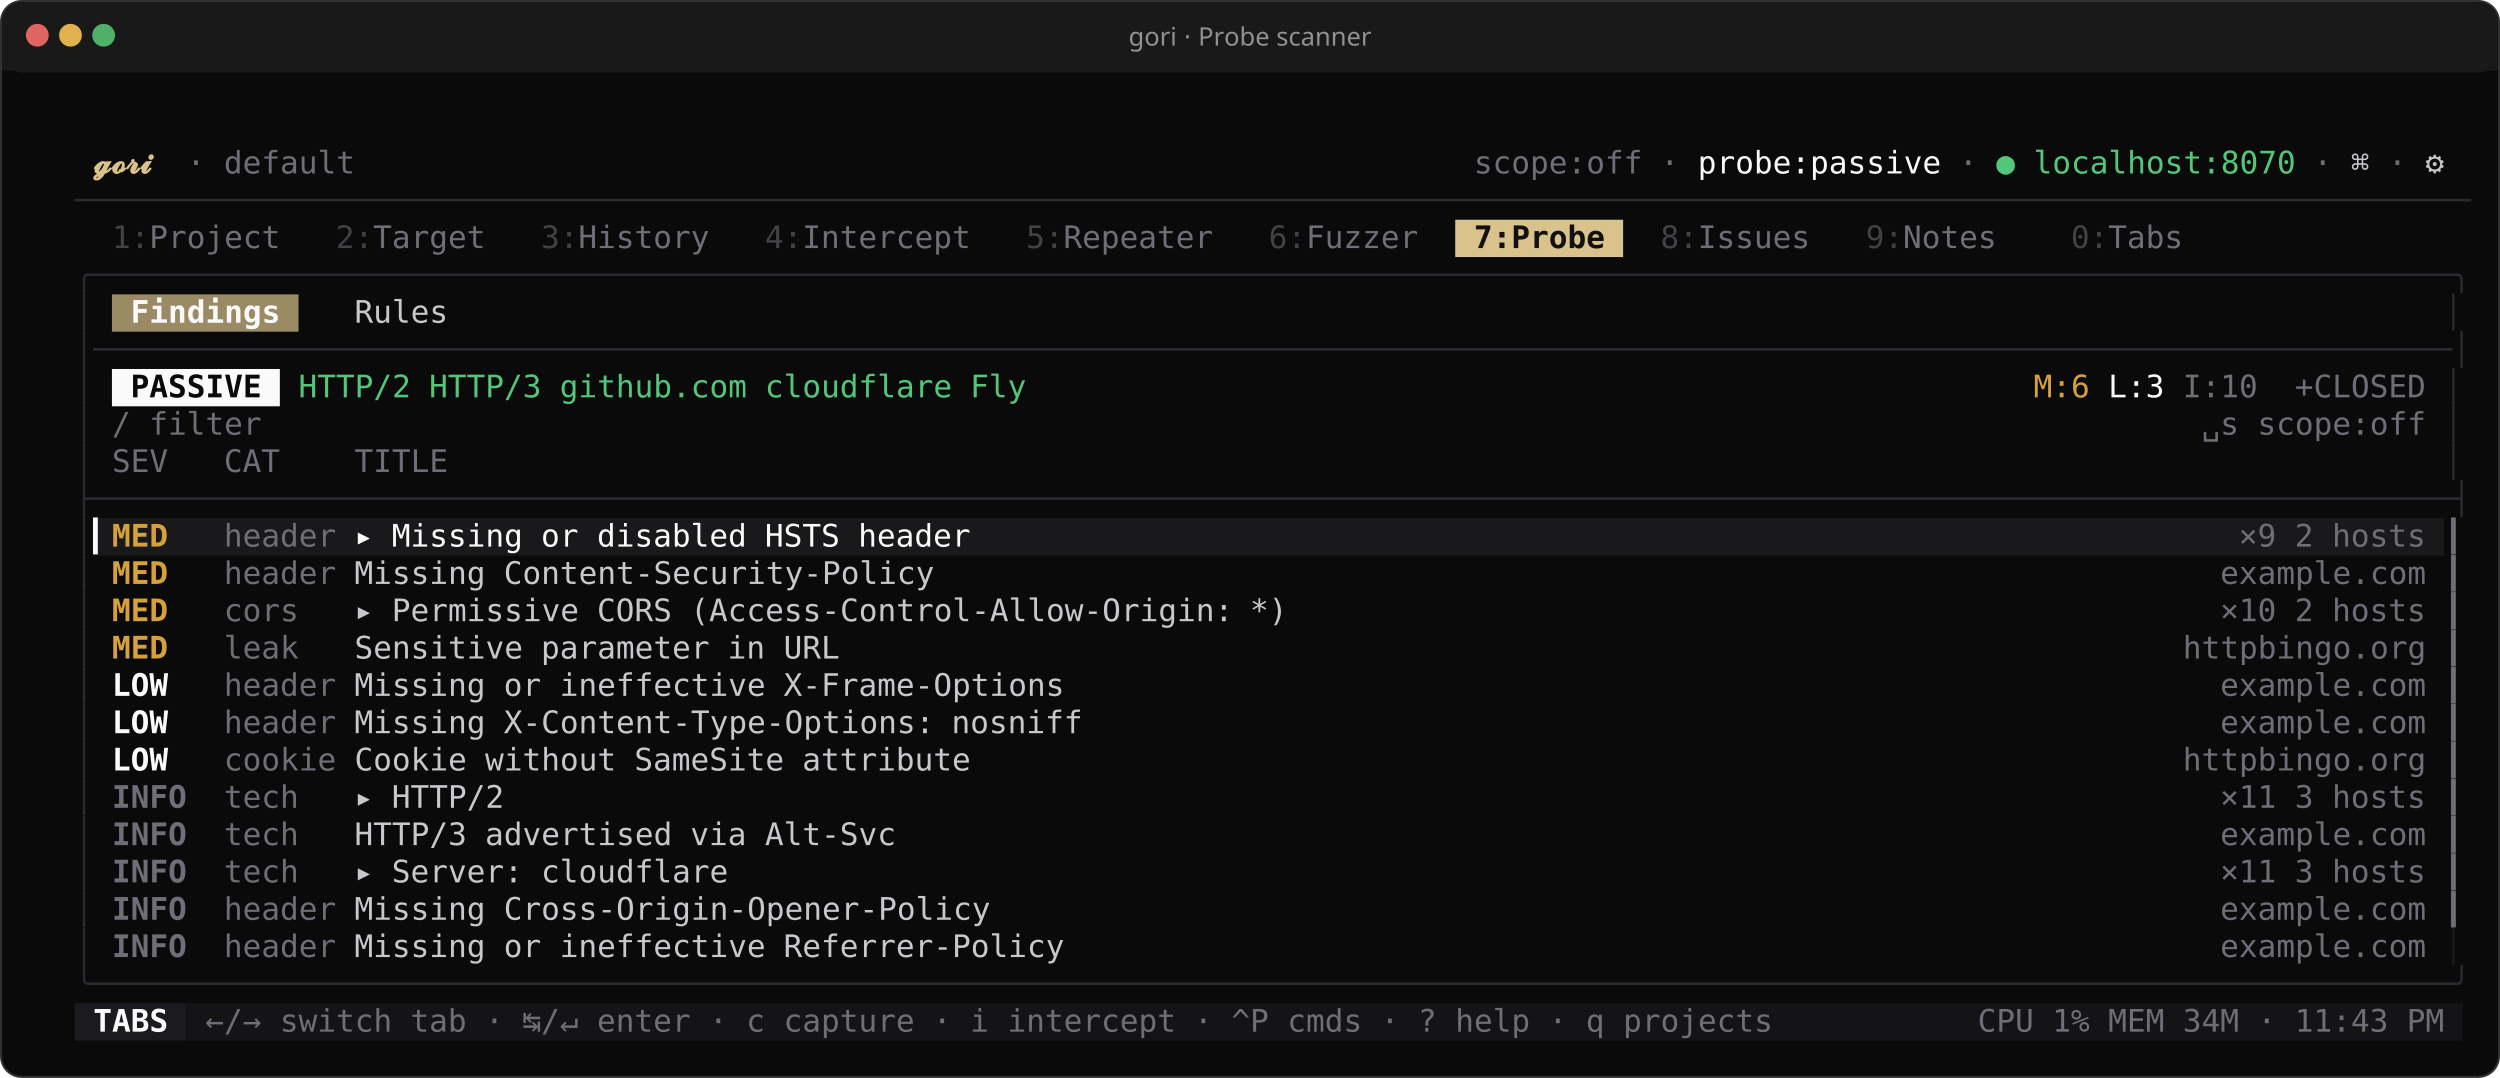
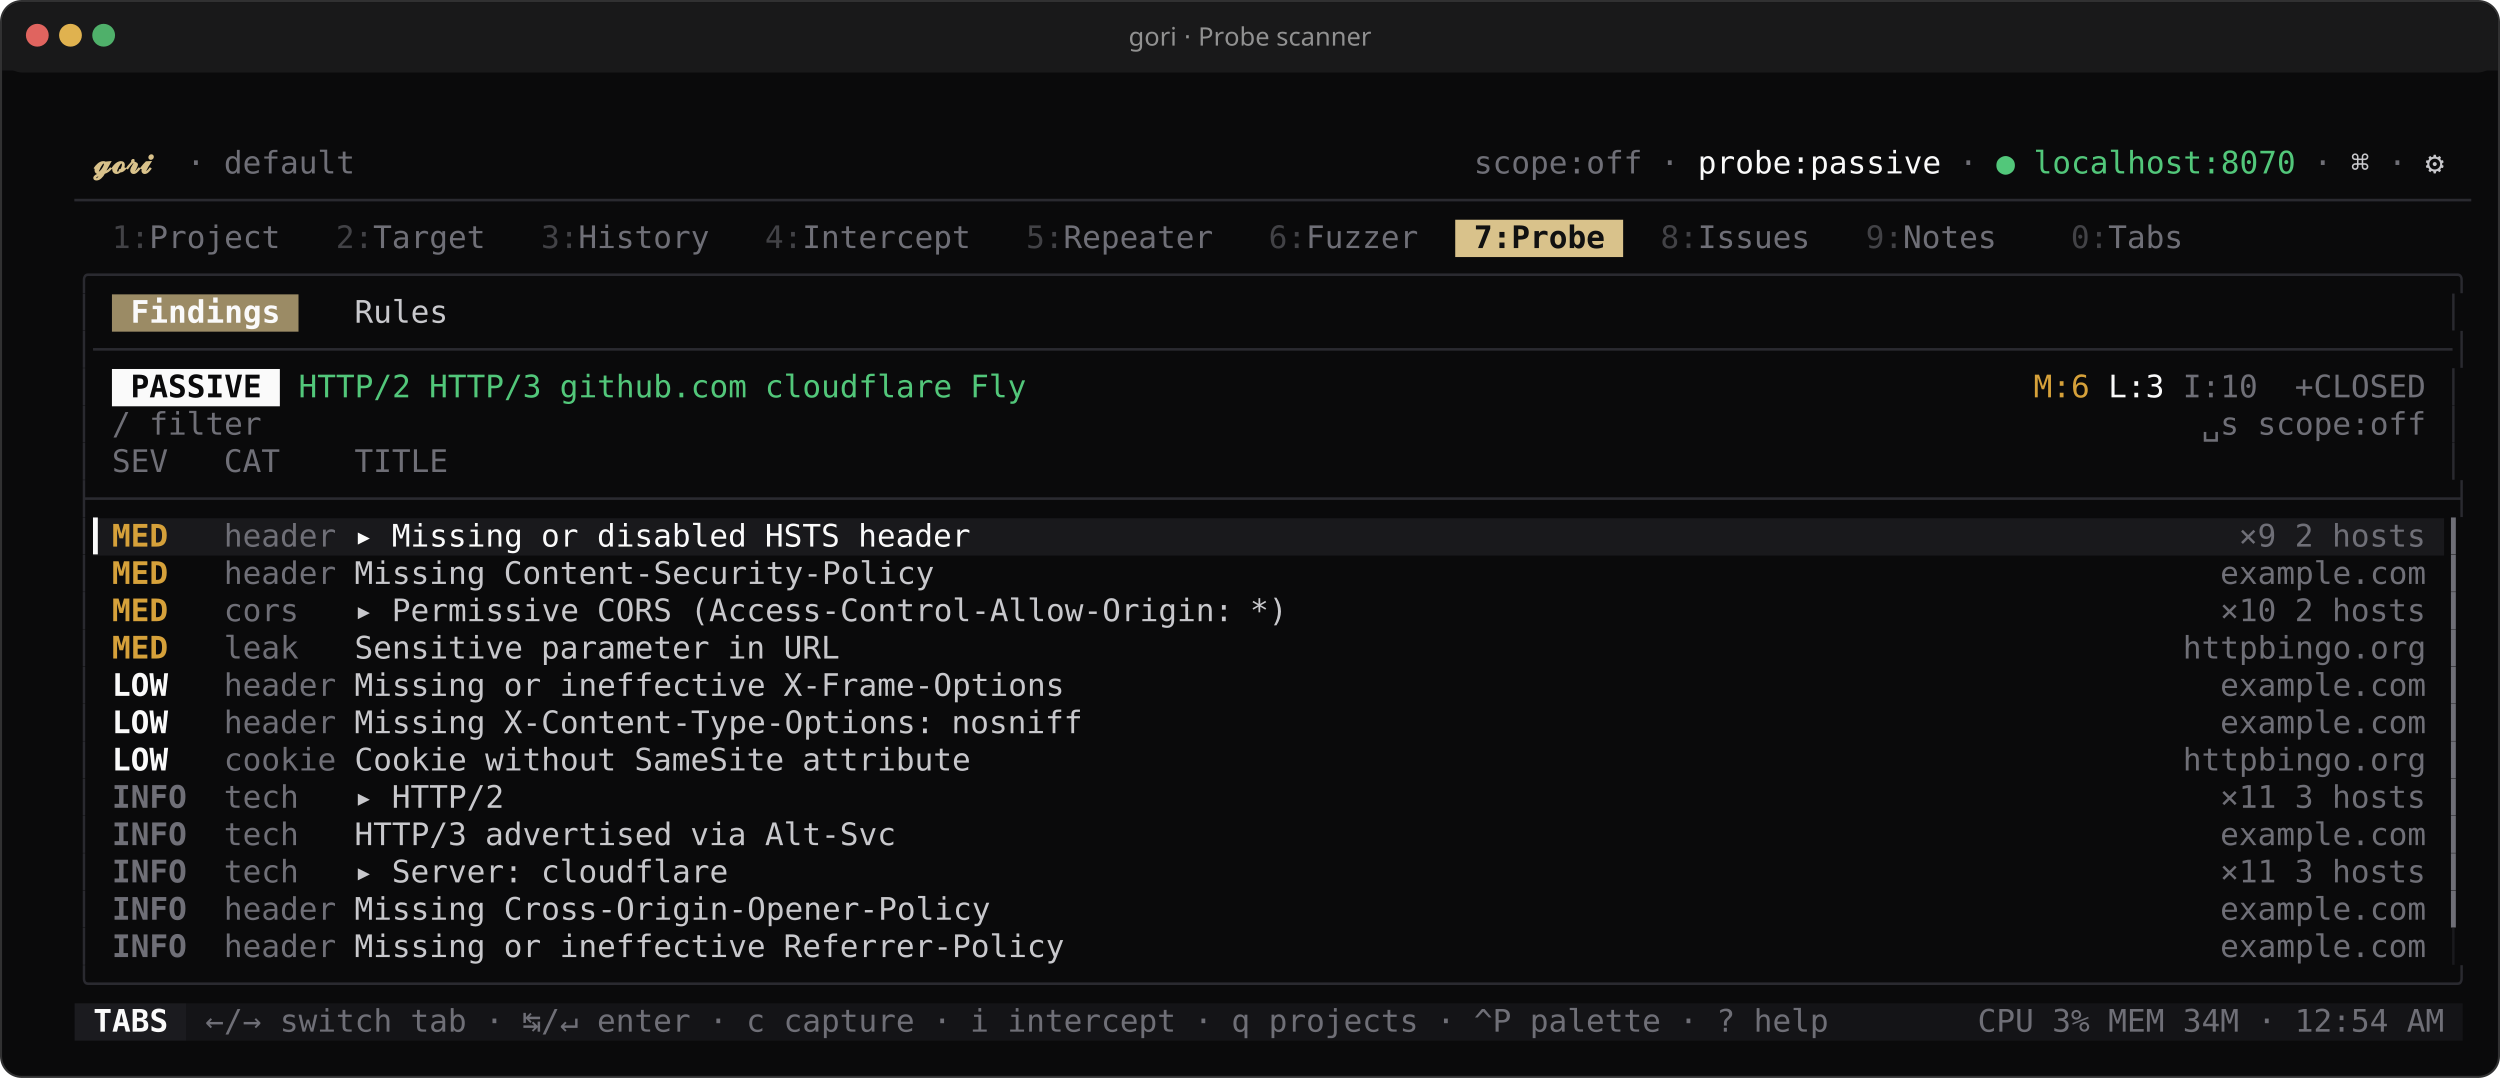
<svg xmlns="http://www.w3.org/2000/svg" width="1206" height="520" viewBox="0 0 1206.0 520.0" font-family="ui-monospace,'SF Mono','JetBrains Mono',Menlo,Consolas,monospace" font-size="15.0px" role="img" aria-label="gori · Probe scanner">
  <rect x="0.5" y="0.5" width="1205.0" height="519.0" rx="10" ry="10" fill="#0a0a0b" stroke="#313132" stroke-width="1" />
  <rect x="1" y="1" width="1204.0" height="34.0" rx="10" ry="10" fill="#19191a" />
  <rect x="1" y="24.0" width="1204.0" height="10" fill="#19191a" />
  <circle cx="18.0" cy="17.0" r="5.5" fill="#e0645f" />
  <circle cx="34.0" cy="17.0" r="5.5" fill="#e0b24f" />
  <circle cx="50.0" cy="17.0" r="5.5" fill="#4fb06a" />
  <text x="603.0" y="22.0" text-anchor="middle" fill="#919191" font-family="'Apple Symbols','Segoe UI Symbol','Cambria Math','STIX Two Math','Noto Sans Math','DejaVu Sans',ui-monospace,'SF Mono','JetBrains Mono',Menlo,Consolas,monospace" font-size="12.3px">gori · Probe scanner</text>
  <rect x="702.00" y="106.00" width="81.00" height="18.00" fill="#d9c28b" />
  <rect x="54.00" y="142.00" width="90.00" height="18.00" fill="#9b8b65" />
  <rect x="54.00" y="178.00" width="81.00" height="18.00" fill="#fafafa" />
  <rect x="45.00" y="250.00" width="1134.00" height="18.00" fill="#19191c" />
  <rect x="36.00" y="484.00" width="54.00" height="18.00" fill="#1b1b1f" />
  <rect x="90.00" y="484.00" width="1098.00" height="18.00" fill="#141417" />
  <text x="45.00" y="83.68" textLength="36.00" lengthAdjust="spacingAndGlyphs" fill="#d9c28b" font-weight="700" xml:space="preserve">𝓰𝓸𝓻𝓲</text>
-   <text x="90.00" y="83.68" textLength="9.00" lengthAdjust="spacingAndGlyphs" fill="#6e6e76" xml:space="preserve">·</text>
-   <text x="108.00" y="83.68" textLength="63.00" lengthAdjust="spacingAndGlyphs" fill="#6e6e76" xml:space="preserve">default</text>
-   <text x="711.00" y="83.68" textLength="81.00" lengthAdjust="spacingAndGlyphs" fill="#6e6e76" xml:space="preserve">scope:off</text>
-   <text x="801.00" y="83.68" textLength="9.00" lengthAdjust="spacingAndGlyphs" fill="#6e6e76" xml:space="preserve">·</text>
+   <text x="90.00" y="83.68" textLength="9.00" lengthAdjust="spacingAndGlyphs" fill="#6f6f77" xml:space="preserve">·</text>
+   <text x="108.00" y="83.68" textLength="63.00" lengthAdjust="spacingAndGlyphs" fill="#6f6f77" xml:space="preserve">default</text>
+   <text x="711.00" y="83.68" textLength="81.00" lengthAdjust="spacingAndGlyphs" fill="#6f6f77" xml:space="preserve">scope:off</text>
+   <text x="801.00" y="83.68" textLength="9.00" lengthAdjust="spacingAndGlyphs" fill="#6f6f77" xml:space="preserve">·</text>
  <text x="819.00" y="83.68" textLength="117.00" lengthAdjust="spacingAndGlyphs" fill="#fafafa" xml:space="preserve">probe:passive</text>
-   <text x="945.00" y="83.68" textLength="9.00" lengthAdjust="spacingAndGlyphs" fill="#6e6e76" xml:space="preserve">·</text>
+   <text x="945.00" y="83.68" textLength="9.00" lengthAdjust="spacingAndGlyphs" fill="#6f6f77" xml:space="preserve">·</text>
  <text x="963.00" y="83.68" textLength="9.00" lengthAdjust="spacingAndGlyphs" fill="#52c77a" xml:space="preserve">●</text>
  <text x="981.00" y="83.68" textLength="126.00" lengthAdjust="spacingAndGlyphs" fill="#52c77a" xml:space="preserve">localhost:8070</text>
-   <text x="1116.00" y="83.68" textLength="9.00" lengthAdjust="spacingAndGlyphs" fill="#6e6e76" xml:space="preserve">·</text>
+   <text x="1116.00" y="83.68" textLength="9.00" lengthAdjust="spacingAndGlyphs" fill="#6f6f77" xml:space="preserve">·</text>
  <text x="1134.00" y="83.68" textLength="9.00" lengthAdjust="spacingAndGlyphs" fill="#c8c8cc" xml:space="preserve">⌘</text>
-   <text x="1152.00" y="83.68" textLength="9.00" lengthAdjust="spacingAndGlyphs" fill="#6e6e76" xml:space="preserve">·</text>
+   <text x="1152.00" y="83.68" textLength="9.00" lengthAdjust="spacingAndGlyphs" fill="#6f6f77" xml:space="preserve">·</text>
  <text x="1170.00" y="83.68" textLength="9.00" lengthAdjust="spacingAndGlyphs" fill="#c8c8cc" xml:space="preserve">⚙</text>
  <text x="36.00" y="101.68" textLength="1152.00" lengthAdjust="spacingAndGlyphs" fill="#2a2a30" xml:space="preserve">────────────────────────────────────────────────────────────────────────────────────────────────────────────────────────────────</text>
-   <text x="54.00" y="119.68" textLength="18.00" lengthAdjust="spacingAndGlyphs" fill="#414146" xml:space="preserve">1:</text>
-   <text x="72.00" y="119.68" textLength="63.00" lengthAdjust="spacingAndGlyphs" fill="#6e6e76" xml:space="preserve">Project</text>
-   <text x="162.00" y="119.68" textLength="18.00" lengthAdjust="spacingAndGlyphs" fill="#414146" xml:space="preserve">2:</text>
-   <text x="180.00" y="119.68" textLength="54.00" lengthAdjust="spacingAndGlyphs" fill="#6e6e76" xml:space="preserve">Target</text>
-   <text x="261.00" y="119.68" textLength="18.00" lengthAdjust="spacingAndGlyphs" fill="#414146" xml:space="preserve">3:</text>
-   <text x="279.00" y="119.68" textLength="63.00" lengthAdjust="spacingAndGlyphs" fill="#6e6e76" xml:space="preserve">History</text>
-   <text x="369.00" y="119.68" textLength="18.00" lengthAdjust="spacingAndGlyphs" fill="#414146" xml:space="preserve">4:</text>
-   <text x="387.00" y="119.68" textLength="81.00" lengthAdjust="spacingAndGlyphs" fill="#6e6e76" xml:space="preserve">Intercept</text>
-   <text x="495.00" y="119.68" textLength="18.00" lengthAdjust="spacingAndGlyphs" fill="#414146" xml:space="preserve">5:</text>
-   <text x="513.00" y="119.68" textLength="72.00" lengthAdjust="spacingAndGlyphs" fill="#6e6e76" xml:space="preserve">Repeater</text>
-   <text x="612.00" y="119.68" textLength="18.00" lengthAdjust="spacingAndGlyphs" fill="#414146" xml:space="preserve">6:</text>
-   <text x="630.00" y="119.68" textLength="54.00" lengthAdjust="spacingAndGlyphs" fill="#6e6e76" xml:space="preserve">Fuzzer</text>
+   <text x="54.00" y="119.68" textLength="18.00" lengthAdjust="spacingAndGlyphs" fill="#424246" xml:space="preserve">1:</text>
+   <text x="72.00" y="119.68" textLength="63.00" lengthAdjust="spacingAndGlyphs" fill="#6f6f77" xml:space="preserve">Project</text>
+   <text x="162.00" y="119.68" textLength="18.00" lengthAdjust="spacingAndGlyphs" fill="#424246" xml:space="preserve">2:</text>
+   <text x="180.00" y="119.68" textLength="54.00" lengthAdjust="spacingAndGlyphs" fill="#6f6f77" xml:space="preserve">Target</text>
+   <text x="261.00" y="119.68" textLength="18.00" lengthAdjust="spacingAndGlyphs" fill="#424246" xml:space="preserve">3:</text>
+   <text x="279.00" y="119.68" textLength="63.00" lengthAdjust="spacingAndGlyphs" fill="#6f6f77" xml:space="preserve">History</text>
+   <text x="369.00" y="119.68" textLength="18.00" lengthAdjust="spacingAndGlyphs" fill="#424246" xml:space="preserve">4:</text>
+   <text x="387.00" y="119.68" textLength="81.00" lengthAdjust="spacingAndGlyphs" fill="#6f6f77" xml:space="preserve">Intercept</text>
+   <text x="495.00" y="119.68" textLength="18.00" lengthAdjust="spacingAndGlyphs" fill="#424246" xml:space="preserve">5:</text>
+   <text x="513.00" y="119.68" textLength="72.00" lengthAdjust="spacingAndGlyphs" fill="#6f6f77" xml:space="preserve">Repeater</text>
+   <text x="612.00" y="119.68" textLength="18.00" lengthAdjust="spacingAndGlyphs" fill="#424246" xml:space="preserve">6:</text>
+   <text x="630.00" y="119.68" textLength="54.00" lengthAdjust="spacingAndGlyphs" fill="#6f6f77" xml:space="preserve">Fuzzer</text>
  <text x="711.00" y="119.68" textLength="63.00" lengthAdjust="spacingAndGlyphs" fill="#111111" font-weight="700" xml:space="preserve">7:Probe</text>
-   <text x="801.00" y="119.68" textLength="18.00" lengthAdjust="spacingAndGlyphs" fill="#414146" xml:space="preserve">8:</text>
-   <text x="819.00" y="119.68" textLength="54.00" lengthAdjust="spacingAndGlyphs" fill="#6e6e76" xml:space="preserve">Issues</text>
-   <text x="900.00" y="119.68" textLength="18.00" lengthAdjust="spacingAndGlyphs" fill="#414146" xml:space="preserve">9:</text>
-   <text x="918.00" y="119.68" textLength="45.00" lengthAdjust="spacingAndGlyphs" fill="#6e6e76" xml:space="preserve">Notes</text>
-   <text x="999.00" y="119.68" textLength="18.00" lengthAdjust="spacingAndGlyphs" fill="#414146" xml:space="preserve">0:</text>
-   <text x="1017.00" y="119.68" textLength="36.00" lengthAdjust="spacingAndGlyphs" fill="#6e6e76" xml:space="preserve">Tabs</text>
+   <text x="801.00" y="119.68" textLength="18.00" lengthAdjust="spacingAndGlyphs" fill="#424246" xml:space="preserve">8:</text>
+   <text x="819.00" y="119.68" textLength="54.00" lengthAdjust="spacingAndGlyphs" fill="#6f6f77" xml:space="preserve">Issues</text>
+   <text x="900.00" y="119.68" textLength="18.00" lengthAdjust="spacingAndGlyphs" fill="#424246" xml:space="preserve">9:</text>
+   <text x="918.00" y="119.68" textLength="45.00" lengthAdjust="spacingAndGlyphs" fill="#6f6f77" xml:space="preserve">Notes</text>
+   <text x="999.00" y="119.68" textLength="18.00" lengthAdjust="spacingAndGlyphs" fill="#424246" xml:space="preserve">0:</text>
+   <text x="1017.00" y="119.68" textLength="36.00" lengthAdjust="spacingAndGlyphs" fill="#6f6f77" xml:space="preserve">Tabs</text>
  <text x="36.00" y="137.68" textLength="1152.00" lengthAdjust="spacingAndGlyphs" fill="#2a2a30" xml:space="preserve">╭──────────────────────────────────────────────────────────────────────────────────────────────────────────────────────────────╮</text>
  <text x="36.00" y="155.68" textLength="9.00" lengthAdjust="spacingAndGlyphs" fill="#2a2a30" xml:space="preserve">│</text>
  <text x="63.00" y="155.68" textLength="72.00" lengthAdjust="spacingAndGlyphs" fill="#fafafa" font-weight="700" xml:space="preserve">Findings</text>
  <text x="171.00" y="155.68" textLength="45.00" lengthAdjust="spacingAndGlyphs" fill="#c8c8cc" xml:space="preserve">Rules</text>
  <text x="1179.00" y="155.68" textLength="9.00" lengthAdjust="spacingAndGlyphs" fill="#2a2a30" xml:space="preserve">│</text>
  <text x="36.00" y="173.68" textLength="1152.00" lengthAdjust="spacingAndGlyphs" fill="#2a2a30" xml:space="preserve">│──────────────────────────────────────────────────────────────────────────────────────────────────────────────────────────────│</text>
  <text x="36.00" y="191.68" textLength="9.00" lengthAdjust="spacingAndGlyphs" fill="#2a2a30" xml:space="preserve">│</text>
  <text x="63.00" y="191.68" textLength="63.00" lengthAdjust="spacingAndGlyphs" fill="#0a0a0b" font-weight="700" xml:space="preserve">PASSIVE</text>
  <text x="144.00" y="191.68" textLength="54.00" lengthAdjust="spacingAndGlyphs" fill="#52c77a" xml:space="preserve">HTTP/2</text>
  <text x="207.00" y="191.68" textLength="54.00" lengthAdjust="spacingAndGlyphs" fill="#52c77a" xml:space="preserve">HTTP/3</text>
  <text x="270.00" y="191.68" textLength="90.00" lengthAdjust="spacingAndGlyphs" fill="#52c77a" xml:space="preserve">github.com</text>
  <text x="369.00" y="191.68" textLength="90.00" lengthAdjust="spacingAndGlyphs" fill="#52c77a" xml:space="preserve">cloudflare</text>
  <text x="468.00" y="191.68" textLength="27.00" lengthAdjust="spacingAndGlyphs" fill="#52c77a" xml:space="preserve">Fly</text>
  <text x="981.00" y="191.68" textLength="27.00" lengthAdjust="spacingAndGlyphs" fill="#d6a13a" xml:space="preserve">M:6</text>
  <text x="1017.00" y="191.68" textLength="27.00" lengthAdjust="spacingAndGlyphs" fill="#fafafa" xml:space="preserve">L:3</text>
-   <text x="1053.00" y="191.68" textLength="36.00" lengthAdjust="spacingAndGlyphs" fill="#6e6e76" xml:space="preserve">I:10</text>
-   <text x="1107.00" y="191.68" textLength="63.00" lengthAdjust="spacingAndGlyphs" fill="#6e6e76" xml:space="preserve">+CLOSED</text>
+   <text x="1053.00" y="191.68" textLength="36.00" lengthAdjust="spacingAndGlyphs" fill="#6f6f77" xml:space="preserve">I:10</text>
+   <text x="1107.00" y="191.68" textLength="63.00" lengthAdjust="spacingAndGlyphs" fill="#6f6f77" xml:space="preserve">+CLOSED</text>
  <text x="1179.00" y="191.68" textLength="9.00" lengthAdjust="spacingAndGlyphs" fill="#2a2a30" xml:space="preserve">│</text>
  <text x="36.00" y="209.68" textLength="9.00" lengthAdjust="spacingAndGlyphs" fill="#2a2a30" xml:space="preserve">│</text>
-   <text x="54.00" y="209.68" textLength="9.00" lengthAdjust="spacingAndGlyphs" fill="#6e6e76" xml:space="preserve">/</text>
-   <text x="72.00" y="209.68" textLength="54.00" lengthAdjust="spacingAndGlyphs" fill="#6e6e76" xml:space="preserve">filter</text>
-   <text x="1062.00" y="209.68" textLength="18.00" lengthAdjust="spacingAndGlyphs" fill="#6e6e76" xml:space="preserve">␣s</text>
-   <text x="1089.00" y="209.68" textLength="81.00" lengthAdjust="spacingAndGlyphs" fill="#6e6e76" xml:space="preserve">scope:off</text>
+   <text x="54.00" y="209.68" textLength="9.00" lengthAdjust="spacingAndGlyphs" fill="#6f6f77" xml:space="preserve">/</text>
+   <text x="72.00" y="209.68" textLength="54.00" lengthAdjust="spacingAndGlyphs" fill="#6f6f77" xml:space="preserve">filter</text>
+   <text x="1062.00" y="209.68" textLength="18.00" lengthAdjust="spacingAndGlyphs" fill="#6f6f77" xml:space="preserve">␣s</text>
+   <text x="1089.00" y="209.68" textLength="81.00" lengthAdjust="spacingAndGlyphs" fill="#6f6f77" xml:space="preserve">scope:off</text>
  <text x="1179.00" y="209.68" textLength="9.00" lengthAdjust="spacingAndGlyphs" fill="#2a2a30" xml:space="preserve">│</text>
  <text x="36.00" y="227.68" textLength="9.00" lengthAdjust="spacingAndGlyphs" fill="#2a2a30" xml:space="preserve">│</text>
-   <text x="54.00" y="227.68" textLength="27.00" lengthAdjust="spacingAndGlyphs" fill="#6e6e76" xml:space="preserve">SEV</text>
-   <text x="108.00" y="227.68" textLength="27.00" lengthAdjust="spacingAndGlyphs" fill="#6e6e76" xml:space="preserve">CAT</text>
-   <text x="171.00" y="227.68" textLength="45.00" lengthAdjust="spacingAndGlyphs" fill="#6e6e76" xml:space="preserve">TITLE</text>
+   <text x="54.00" y="227.68" textLength="27.00" lengthAdjust="spacingAndGlyphs" fill="#6f6f77" xml:space="preserve">SEV</text>
+   <text x="108.00" y="227.68" textLength="27.00" lengthAdjust="spacingAndGlyphs" fill="#6f6f77" xml:space="preserve">CAT</text>
+   <text x="171.00" y="227.68" textLength="45.00" lengthAdjust="spacingAndGlyphs" fill="#6f6f77" xml:space="preserve">TITLE</text>
  <text x="1179.00" y="227.68" textLength="9.00" lengthAdjust="spacingAndGlyphs" fill="#2a2a30" xml:space="preserve">│</text>
  <text x="36.00" y="245.68" textLength="1152.00" lengthAdjust="spacingAndGlyphs" fill="#2a2a30" xml:space="preserve">├──────────────────────────────────────────────────────────────────────────────────────────────────────────────────────────────┤</text>
  <text x="36.00" y="263.68" textLength="9.00" lengthAdjust="spacingAndGlyphs" fill="#2a2a30" xml:space="preserve">│</text>
  <text x="45.00" y="263.68" textLength="9.00" lengthAdjust="spacingAndGlyphs" fill="#fafafa" xml:space="preserve">▎</text>
  <text x="54.00" y="263.68" textLength="27.00" lengthAdjust="spacingAndGlyphs" fill="#d6a13a" font-weight="700" xml:space="preserve">MED</text>
-   <text x="108.00" y="263.68" textLength="54.00" lengthAdjust="spacingAndGlyphs" fill="#6e6e76" xml:space="preserve">header</text>
+   <text x="108.00" y="263.68" textLength="54.00" lengthAdjust="spacingAndGlyphs" fill="#6f6f77" xml:space="preserve">header</text>
  <text x="171.00" y="263.68" textLength="9.00" lengthAdjust="spacingAndGlyphs" fill="#fafafa" xml:space="preserve">▸</text>
  <text x="189.00" y="263.68" textLength="63.00" lengthAdjust="spacingAndGlyphs" fill="#fafafa" xml:space="preserve">Missing</text>
  <text x="261.00" y="263.68" textLength="18.00" lengthAdjust="spacingAndGlyphs" fill="#fafafa" xml:space="preserve">or</text>
  <text x="288.00" y="263.68" textLength="72.00" lengthAdjust="spacingAndGlyphs" fill="#fafafa" xml:space="preserve">disabled</text>
  <text x="369.00" y="263.68" textLength="36.00" lengthAdjust="spacingAndGlyphs" fill="#fafafa" xml:space="preserve">HSTS</text>
  <text x="414.00" y="263.68" textLength="54.00" lengthAdjust="spacingAndGlyphs" fill="#fafafa" xml:space="preserve">header</text>
-   <text x="1080.00" y="263.68" textLength="18.00" lengthAdjust="spacingAndGlyphs" fill="#6e6e76" xml:space="preserve">×9</text>
-   <text x="1107.00" y="263.68" textLength="9.00" lengthAdjust="spacingAndGlyphs" fill="#6e6e76" xml:space="preserve">2</text>
-   <text x="1125.00" y="263.68" textLength="45.00" lengthAdjust="spacingAndGlyphs" fill="#6e6e76" xml:space="preserve">hosts</text>
-   <text x="1179.00" y="263.68" textLength="9.00" lengthAdjust="spacingAndGlyphs" fill="#6e6e76" xml:space="preserve">┃</text>
+   <text x="1080.00" y="263.68" textLength="18.00" lengthAdjust="spacingAndGlyphs" fill="#6f6f77" xml:space="preserve">×9</text>
+   <text x="1107.00" y="263.68" textLength="9.00" lengthAdjust="spacingAndGlyphs" fill="#6f6f77" xml:space="preserve">2</text>
+   <text x="1125.00" y="263.68" textLength="45.00" lengthAdjust="spacingAndGlyphs" fill="#6f6f77" xml:space="preserve">hosts</text>
+   <text x="1179.00" y="263.68" textLength="9.00" lengthAdjust="spacingAndGlyphs" fill="#6f6f77" xml:space="preserve">┃</text>
  <text x="36.00" y="281.68" textLength="9.00" lengthAdjust="spacingAndGlyphs" fill="#2a2a30" xml:space="preserve">│</text>
  <text x="54.00" y="281.68" textLength="27.00" lengthAdjust="spacingAndGlyphs" fill="#d6a13a" font-weight="700" xml:space="preserve">MED</text>
-   <text x="108.00" y="281.68" textLength="54.00" lengthAdjust="spacingAndGlyphs" fill="#6e6e76" xml:space="preserve">header</text>
+   <text x="108.00" y="281.68" textLength="54.00" lengthAdjust="spacingAndGlyphs" fill="#6f6f77" xml:space="preserve">header</text>
  <text x="171.00" y="281.68" textLength="63.00" lengthAdjust="spacingAndGlyphs" fill="#c8c8cc" xml:space="preserve">Missing</text>
  <text x="243.00" y="281.68" textLength="207.00" lengthAdjust="spacingAndGlyphs" fill="#c8c8cc" xml:space="preserve">Content-Security-Policy</text>
-   <text x="1071.00" y="281.68" textLength="99.00" lengthAdjust="spacingAndGlyphs" fill="#6e6e76" xml:space="preserve">example.com</text>
-   <text x="1179.00" y="281.68" textLength="9.00" lengthAdjust="spacingAndGlyphs" fill="#6e6e76" xml:space="preserve">┃</text>
+   <text x="1071.00" y="281.68" textLength="99.00" lengthAdjust="spacingAndGlyphs" fill="#6f6f77" xml:space="preserve">example.com</text>
+   <text x="1179.00" y="281.68" textLength="9.00" lengthAdjust="spacingAndGlyphs" fill="#6f6f77" xml:space="preserve">┃</text>
  <text x="36.00" y="299.68" textLength="9.00" lengthAdjust="spacingAndGlyphs" fill="#2a2a30" xml:space="preserve">│</text>
  <text x="54.00" y="299.68" textLength="27.00" lengthAdjust="spacingAndGlyphs" fill="#d6a13a" font-weight="700" xml:space="preserve">MED</text>
-   <text x="108.00" y="299.68" textLength="36.00" lengthAdjust="spacingAndGlyphs" fill="#6e6e76" xml:space="preserve">cors</text>
+   <text x="108.00" y="299.68" textLength="36.00" lengthAdjust="spacingAndGlyphs" fill="#6f6f77" xml:space="preserve">cors</text>
  <text x="171.00" y="299.68" textLength="9.00" lengthAdjust="spacingAndGlyphs" fill="#c8c8cc" xml:space="preserve">▸</text>
  <text x="189.00" y="299.68" textLength="90.00" lengthAdjust="spacingAndGlyphs" fill="#c8c8cc" xml:space="preserve">Permissive</text>
  <text x="288.00" y="299.68" textLength="36.00" lengthAdjust="spacingAndGlyphs" fill="#c8c8cc" xml:space="preserve">CORS</text>
  <text x="333.00" y="299.68" textLength="261.00" lengthAdjust="spacingAndGlyphs" fill="#c8c8cc" xml:space="preserve">(Access-Control-Allow-Origin:</text>
  <text x="603.00" y="299.68" textLength="18.00" lengthAdjust="spacingAndGlyphs" fill="#c8c8cc" xml:space="preserve">*)</text>
-   <text x="1071.00" y="299.68" textLength="27.00" lengthAdjust="spacingAndGlyphs" fill="#6e6e76" xml:space="preserve">×10</text>
-   <text x="1107.00" y="299.68" textLength="9.00" lengthAdjust="spacingAndGlyphs" fill="#6e6e76" xml:space="preserve">2</text>
-   <text x="1125.00" y="299.68" textLength="45.00" lengthAdjust="spacingAndGlyphs" fill="#6e6e76" xml:space="preserve">hosts</text>
-   <text x="1179.00" y="299.68" textLength="9.00" lengthAdjust="spacingAndGlyphs" fill="#6e6e76" xml:space="preserve">┃</text>
+   <text x="1071.00" y="299.68" textLength="27.00" lengthAdjust="spacingAndGlyphs" fill="#6f6f77" xml:space="preserve">×10</text>
+   <text x="1107.00" y="299.68" textLength="9.00" lengthAdjust="spacingAndGlyphs" fill="#6f6f77" xml:space="preserve">2</text>
+   <text x="1125.00" y="299.68" textLength="45.00" lengthAdjust="spacingAndGlyphs" fill="#6f6f77" xml:space="preserve">hosts</text>
+   <text x="1179.00" y="299.68" textLength="9.00" lengthAdjust="spacingAndGlyphs" fill="#6f6f77" xml:space="preserve">┃</text>
  <text x="36.00" y="317.68" textLength="9.00" lengthAdjust="spacingAndGlyphs" fill="#2a2a30" xml:space="preserve">│</text>
  <text x="54.00" y="317.68" textLength="27.00" lengthAdjust="spacingAndGlyphs" fill="#d6a13a" font-weight="700" xml:space="preserve">MED</text>
-   <text x="108.00" y="317.68" textLength="36.00" lengthAdjust="spacingAndGlyphs" fill="#6e6e76" xml:space="preserve">leak</text>
+   <text x="108.00" y="317.68" textLength="36.00" lengthAdjust="spacingAndGlyphs" fill="#6f6f77" xml:space="preserve">leak</text>
  <text x="171.00" y="317.68" textLength="81.00" lengthAdjust="spacingAndGlyphs" fill="#c8c8cc" xml:space="preserve">Sensitive</text>
  <text x="261.00" y="317.68" textLength="81.00" lengthAdjust="spacingAndGlyphs" fill="#c8c8cc" xml:space="preserve">parameter</text>
  <text x="351.00" y="317.68" textLength="18.00" lengthAdjust="spacingAndGlyphs" fill="#c8c8cc" xml:space="preserve">in</text>
  <text x="378.00" y="317.68" textLength="27.00" lengthAdjust="spacingAndGlyphs" fill="#c8c8cc" xml:space="preserve">URL</text>
-   <text x="1053.00" y="317.68" textLength="117.00" lengthAdjust="spacingAndGlyphs" fill="#6e6e76" xml:space="preserve">httpbingo.org</text>
-   <text x="1179.00" y="317.68" textLength="9.00" lengthAdjust="spacingAndGlyphs" fill="#6e6e76" xml:space="preserve">┃</text>
+   <text x="1053.00" y="317.68" textLength="117.00" lengthAdjust="spacingAndGlyphs" fill="#6f6f77" xml:space="preserve">httpbingo.org</text>
+   <text x="1179.00" y="317.68" textLength="9.00" lengthAdjust="spacingAndGlyphs" fill="#6f6f77" xml:space="preserve">┃</text>
  <text x="36.00" y="335.68" textLength="9.00" lengthAdjust="spacingAndGlyphs" fill="#2a2a30" xml:space="preserve">│</text>
  <text x="54.00" y="335.68" textLength="27.00" lengthAdjust="spacingAndGlyphs" fill="#fafafa" font-weight="700" xml:space="preserve">LOW</text>
-   <text x="108.00" y="335.68" textLength="54.00" lengthAdjust="spacingAndGlyphs" fill="#6e6e76" xml:space="preserve">header</text>
+   <text x="108.00" y="335.68" textLength="54.00" lengthAdjust="spacingAndGlyphs" fill="#6f6f77" xml:space="preserve">header</text>
  <text x="171.00" y="335.68" textLength="63.00" lengthAdjust="spacingAndGlyphs" fill="#c8c8cc" xml:space="preserve">Missing</text>
  <text x="243.00" y="335.68" textLength="18.00" lengthAdjust="spacingAndGlyphs" fill="#c8c8cc" xml:space="preserve">or</text>
  <text x="270.00" y="335.68" textLength="99.00" lengthAdjust="spacingAndGlyphs" fill="#c8c8cc" xml:space="preserve">ineffective</text>
  <text x="378.00" y="335.68" textLength="135.00" lengthAdjust="spacingAndGlyphs" fill="#c8c8cc" xml:space="preserve">X-Frame-Options</text>
-   <text x="1071.00" y="335.68" textLength="99.00" lengthAdjust="spacingAndGlyphs" fill="#6e6e76" xml:space="preserve">example.com</text>
-   <text x="1179.00" y="335.68" textLength="9.00" lengthAdjust="spacingAndGlyphs" fill="#6e6e76" xml:space="preserve">┃</text>
+   <text x="1071.00" y="335.68" textLength="99.00" lengthAdjust="spacingAndGlyphs" fill="#6f6f77" xml:space="preserve">example.com</text>
+   <text x="1179.00" y="335.68" textLength="9.00" lengthAdjust="spacingAndGlyphs" fill="#6f6f77" xml:space="preserve">┃</text>
  <text x="36.00" y="353.68" textLength="9.00" lengthAdjust="spacingAndGlyphs" fill="#2a2a30" xml:space="preserve">│</text>
  <text x="54.00" y="353.68" textLength="27.00" lengthAdjust="spacingAndGlyphs" fill="#fafafa" font-weight="700" xml:space="preserve">LOW</text>
-   <text x="108.00" y="353.68" textLength="54.00" lengthAdjust="spacingAndGlyphs" fill="#6e6e76" xml:space="preserve">header</text>
+   <text x="108.00" y="353.68" textLength="54.00" lengthAdjust="spacingAndGlyphs" fill="#6f6f77" xml:space="preserve">header</text>
  <text x="171.00" y="353.68" textLength="63.00" lengthAdjust="spacingAndGlyphs" fill="#c8c8cc" xml:space="preserve">Missing</text>
  <text x="243.00" y="353.68" textLength="207.00" lengthAdjust="spacingAndGlyphs" fill="#c8c8cc" xml:space="preserve">X-Content-Type-Options:</text>
  <text x="459.00" y="353.68" textLength="63.00" lengthAdjust="spacingAndGlyphs" fill="#c8c8cc" xml:space="preserve">nosniff</text>
-   <text x="1071.00" y="353.68" textLength="99.00" lengthAdjust="spacingAndGlyphs" fill="#6e6e76" xml:space="preserve">example.com</text>
-   <text x="1179.00" y="353.68" textLength="9.00" lengthAdjust="spacingAndGlyphs" fill="#6e6e76" xml:space="preserve">┃</text>
+   <text x="1071.00" y="353.68" textLength="99.00" lengthAdjust="spacingAndGlyphs" fill="#6f6f77" xml:space="preserve">example.com</text>
+   <text x="1179.00" y="353.68" textLength="9.00" lengthAdjust="spacingAndGlyphs" fill="#6f6f77" xml:space="preserve">┃</text>
  <text x="36.00" y="371.68" textLength="9.00" lengthAdjust="spacingAndGlyphs" fill="#2a2a30" xml:space="preserve">│</text>
  <text x="54.00" y="371.68" textLength="27.00" lengthAdjust="spacingAndGlyphs" fill="#fafafa" font-weight="700" xml:space="preserve">LOW</text>
-   <text x="108.00" y="371.68" textLength="54.00" lengthAdjust="spacingAndGlyphs" fill="#6e6e76" xml:space="preserve">cookie</text>
+   <text x="108.00" y="371.68" textLength="54.00" lengthAdjust="spacingAndGlyphs" fill="#6f6f77" xml:space="preserve">cookie</text>
  <text x="171.00" y="371.68" textLength="54.00" lengthAdjust="spacingAndGlyphs" fill="#c8c8cc" xml:space="preserve">Cookie</text>
  <text x="234.00" y="371.68" textLength="63.00" lengthAdjust="spacingAndGlyphs" fill="#c8c8cc" xml:space="preserve">without</text>
  <text x="306.00" y="371.68" textLength="72.00" lengthAdjust="spacingAndGlyphs" fill="#c8c8cc" xml:space="preserve">SameSite</text>
  <text x="387.00" y="371.68" textLength="81.00" lengthAdjust="spacingAndGlyphs" fill="#c8c8cc" xml:space="preserve">attribute</text>
-   <text x="1053.00" y="371.68" textLength="117.00" lengthAdjust="spacingAndGlyphs" fill="#6e6e76" xml:space="preserve">httpbingo.org</text>
-   <text x="1179.00" y="371.68" textLength="9.00" lengthAdjust="spacingAndGlyphs" fill="#6e6e76" xml:space="preserve">┃</text>
+   <text x="1053.00" y="371.68" textLength="117.00" lengthAdjust="spacingAndGlyphs" fill="#6f6f77" xml:space="preserve">httpbingo.org</text>
+   <text x="1179.00" y="371.68" textLength="9.00" lengthAdjust="spacingAndGlyphs" fill="#6f6f77" xml:space="preserve">┃</text>
  <text x="36.00" y="389.68" textLength="9.00" lengthAdjust="spacingAndGlyphs" fill="#2a2a30" xml:space="preserve">│</text>
-   <text x="54.00" y="389.68" textLength="36.00" lengthAdjust="spacingAndGlyphs" fill="#6e6e76" font-weight="700" xml:space="preserve">INFO</text>
-   <text x="108.00" y="389.68" textLength="36.00" lengthAdjust="spacingAndGlyphs" fill="#6e6e76" xml:space="preserve">tech</text>
+   <text x="54.00" y="389.68" textLength="36.00" lengthAdjust="spacingAndGlyphs" fill="#6f6f77" font-weight="700" xml:space="preserve">INFO</text>
+   <text x="108.00" y="389.68" textLength="36.00" lengthAdjust="spacingAndGlyphs" fill="#6f6f77" xml:space="preserve">tech</text>
  <text x="171.00" y="389.68" textLength="9.00" lengthAdjust="spacingAndGlyphs" fill="#c8c8cc" xml:space="preserve">▸</text>
  <text x="189.00" y="389.68" textLength="54.00" lengthAdjust="spacingAndGlyphs" fill="#c8c8cc" xml:space="preserve">HTTP/2</text>
-   <text x="1071.00" y="389.68" textLength="27.00" lengthAdjust="spacingAndGlyphs" fill="#6e6e76" xml:space="preserve">×11</text>
-   <text x="1107.00" y="389.68" textLength="9.00" lengthAdjust="spacingAndGlyphs" fill="#6e6e76" xml:space="preserve">3</text>
-   <text x="1125.00" y="389.68" textLength="45.00" lengthAdjust="spacingAndGlyphs" fill="#6e6e76" xml:space="preserve">hosts</text>
-   <text x="1179.00" y="389.68" textLength="9.00" lengthAdjust="spacingAndGlyphs" fill="#6e6e76" xml:space="preserve">┃</text>
+   <text x="1071.00" y="389.68" textLength="27.00" lengthAdjust="spacingAndGlyphs" fill="#6f6f77" xml:space="preserve">×11</text>
+   <text x="1107.00" y="389.68" textLength="9.00" lengthAdjust="spacingAndGlyphs" fill="#6f6f77" xml:space="preserve">3</text>
+   <text x="1125.00" y="389.68" textLength="45.00" lengthAdjust="spacingAndGlyphs" fill="#6f6f77" xml:space="preserve">hosts</text>
+   <text x="1179.00" y="389.68" textLength="9.00" lengthAdjust="spacingAndGlyphs" fill="#6f6f77" xml:space="preserve">┃</text>
  <text x="36.00" y="407.68" textLength="9.00" lengthAdjust="spacingAndGlyphs" fill="#2a2a30" xml:space="preserve">│</text>
-   <text x="54.00" y="407.68" textLength="36.00" lengthAdjust="spacingAndGlyphs" fill="#6e6e76" font-weight="700" xml:space="preserve">INFO</text>
-   <text x="108.00" y="407.68" textLength="36.00" lengthAdjust="spacingAndGlyphs" fill="#6e6e76" xml:space="preserve">tech</text>
+   <text x="54.00" y="407.68" textLength="36.00" lengthAdjust="spacingAndGlyphs" fill="#6f6f77" font-weight="700" xml:space="preserve">INFO</text>
+   <text x="108.00" y="407.68" textLength="36.00" lengthAdjust="spacingAndGlyphs" fill="#6f6f77" xml:space="preserve">tech</text>
  <text x="171.00" y="407.68" textLength="54.00" lengthAdjust="spacingAndGlyphs" fill="#c8c8cc" xml:space="preserve">HTTP/3</text>
  <text x="234.00" y="407.68" textLength="90.00" lengthAdjust="spacingAndGlyphs" fill="#c8c8cc" xml:space="preserve">advertised</text>
  <text x="333.00" y="407.68" textLength="27.00" lengthAdjust="spacingAndGlyphs" fill="#c8c8cc" xml:space="preserve">via</text>
  <text x="369.00" y="407.68" textLength="63.00" lengthAdjust="spacingAndGlyphs" fill="#c8c8cc" xml:space="preserve">Alt-Svc</text>
-   <text x="1071.00" y="407.68" textLength="99.00" lengthAdjust="spacingAndGlyphs" fill="#6e6e76" xml:space="preserve">example.com</text>
-   <text x="1179.00" y="407.68" textLength="9.00" lengthAdjust="spacingAndGlyphs" fill="#6e6e76" xml:space="preserve">┃</text>
+   <text x="1071.00" y="407.68" textLength="99.00" lengthAdjust="spacingAndGlyphs" fill="#6f6f77" xml:space="preserve">example.com</text>
+   <text x="1179.00" y="407.68" textLength="9.00" lengthAdjust="spacingAndGlyphs" fill="#6f6f77" xml:space="preserve">┃</text>
  <text x="36.00" y="425.68" textLength="9.00" lengthAdjust="spacingAndGlyphs" fill="#2a2a30" xml:space="preserve">│</text>
-   <text x="54.00" y="425.68" textLength="36.00" lengthAdjust="spacingAndGlyphs" fill="#6e6e76" font-weight="700" xml:space="preserve">INFO</text>
-   <text x="108.00" y="425.68" textLength="36.00" lengthAdjust="spacingAndGlyphs" fill="#6e6e76" xml:space="preserve">tech</text>
+   <text x="54.00" y="425.68" textLength="36.00" lengthAdjust="spacingAndGlyphs" fill="#6f6f77" font-weight="700" xml:space="preserve">INFO</text>
+   <text x="108.00" y="425.68" textLength="36.00" lengthAdjust="spacingAndGlyphs" fill="#6f6f77" xml:space="preserve">tech</text>
  <text x="171.00" y="425.68" textLength="9.00" lengthAdjust="spacingAndGlyphs" fill="#c8c8cc" xml:space="preserve">▸</text>
  <text x="189.00" y="425.68" textLength="63.00" lengthAdjust="spacingAndGlyphs" fill="#c8c8cc" xml:space="preserve">Server:</text>
  <text x="261.00" y="425.68" textLength="90.00" lengthAdjust="spacingAndGlyphs" fill="#c8c8cc" xml:space="preserve">cloudflare</text>
-   <text x="1071.00" y="425.68" textLength="27.00" lengthAdjust="spacingAndGlyphs" fill="#6e6e76" xml:space="preserve">×11</text>
-   <text x="1107.00" y="425.68" textLength="9.00" lengthAdjust="spacingAndGlyphs" fill="#6e6e76" xml:space="preserve">3</text>
-   <text x="1125.00" y="425.68" textLength="45.00" lengthAdjust="spacingAndGlyphs" fill="#6e6e76" xml:space="preserve">hosts</text>
-   <text x="1179.00" y="425.68" textLength="9.00" lengthAdjust="spacingAndGlyphs" fill="#6e6e76" xml:space="preserve">┃</text>
+   <text x="1071.00" y="425.68" textLength="27.00" lengthAdjust="spacingAndGlyphs" fill="#6f6f77" xml:space="preserve">×11</text>
+   <text x="1107.00" y="425.68" textLength="9.00" lengthAdjust="spacingAndGlyphs" fill="#6f6f77" xml:space="preserve">3</text>
+   <text x="1125.00" y="425.68" textLength="45.00" lengthAdjust="spacingAndGlyphs" fill="#6f6f77" xml:space="preserve">hosts</text>
+   <text x="1179.00" y="425.68" textLength="9.00" lengthAdjust="spacingAndGlyphs" fill="#6f6f77" xml:space="preserve">┃</text>
  <text x="36.00" y="443.68" textLength="9.00" lengthAdjust="spacingAndGlyphs" fill="#2a2a30" xml:space="preserve">│</text>
-   <text x="54.00" y="443.68" textLength="36.00" lengthAdjust="spacingAndGlyphs" fill="#6e6e76" font-weight="700" xml:space="preserve">INFO</text>
-   <text x="108.00" y="443.68" textLength="54.00" lengthAdjust="spacingAndGlyphs" fill="#6e6e76" xml:space="preserve">header</text>
+   <text x="54.00" y="443.68" textLength="36.00" lengthAdjust="spacingAndGlyphs" fill="#6f6f77" font-weight="700" xml:space="preserve">INFO</text>
+   <text x="108.00" y="443.68" textLength="54.00" lengthAdjust="spacingAndGlyphs" fill="#6f6f77" xml:space="preserve">header</text>
  <text x="171.00" y="443.68" textLength="63.00" lengthAdjust="spacingAndGlyphs" fill="#c8c8cc" xml:space="preserve">Missing</text>
  <text x="243.00" y="443.68" textLength="234.00" lengthAdjust="spacingAndGlyphs" fill="#c8c8cc" xml:space="preserve">Cross-Origin-Opener-Policy</text>
-   <text x="1071.00" y="443.68" textLength="99.00" lengthAdjust="spacingAndGlyphs" fill="#6e6e76" xml:space="preserve">example.com</text>
-   <text x="1179.00" y="443.68" textLength="9.00" lengthAdjust="spacingAndGlyphs" fill="#6e6e76" xml:space="preserve">┃</text>
+   <text x="1071.00" y="443.68" textLength="99.00" lengthAdjust="spacingAndGlyphs" fill="#6f6f77" xml:space="preserve">example.com</text>
+   <text x="1179.00" y="443.68" textLength="9.00" lengthAdjust="spacingAndGlyphs" fill="#6f6f77" xml:space="preserve">┃</text>
  <text x="36.00" y="461.68" textLength="9.00" lengthAdjust="spacingAndGlyphs" fill="#2a2a30" xml:space="preserve">│</text>
-   <text x="54.00" y="461.68" textLength="36.00" lengthAdjust="spacingAndGlyphs" fill="#6e6e76" font-weight="700" xml:space="preserve">INFO</text>
-   <text x="108.00" y="461.68" textLength="54.00" lengthAdjust="spacingAndGlyphs" fill="#6e6e76" xml:space="preserve">header</text>
+   <text x="54.00" y="461.68" textLength="36.00" lengthAdjust="spacingAndGlyphs" fill="#6f6f77" font-weight="700" xml:space="preserve">INFO</text>
+   <text x="108.00" y="461.68" textLength="54.00" lengthAdjust="spacingAndGlyphs" fill="#6f6f77" xml:space="preserve">header</text>
  <text x="171.00" y="461.68" textLength="63.00" lengthAdjust="spacingAndGlyphs" fill="#c8c8cc" xml:space="preserve">Missing</text>
  <text x="243.00" y="461.68" textLength="18.00" lengthAdjust="spacingAndGlyphs" fill="#c8c8cc" xml:space="preserve">or</text>
  <text x="270.00" y="461.68" textLength="99.00" lengthAdjust="spacingAndGlyphs" fill="#c8c8cc" xml:space="preserve">ineffective</text>
  <text x="378.00" y="461.68" textLength="135.00" lengthAdjust="spacingAndGlyphs" fill="#c8c8cc" xml:space="preserve">Referrer-Policy</text>
-   <text x="1071.00" y="461.68" textLength="99.00" lengthAdjust="spacingAndGlyphs" fill="#6e6e76" xml:space="preserve">example.com</text>
+   <text x="1071.00" y="461.68" textLength="99.00" lengthAdjust="spacingAndGlyphs" fill="#6f6f77" xml:space="preserve">example.com</text>
  <text x="1179.00" y="461.68" textLength="9.00" lengthAdjust="spacingAndGlyphs" fill="#1a1a1e" xml:space="preserve">│</text>
  <text x="36.00" y="479.68" textLength="1152.00" lengthAdjust="spacingAndGlyphs" fill="#2a2a30" xml:space="preserve">╰──────────────────────────────────────────────────────────────────────────────────────────────────────────────────────────────╯</text>
  <text x="45.00" y="497.68" textLength="36.00" lengthAdjust="spacingAndGlyphs" fill="#fafafa" font-weight="700" xml:space="preserve">TABS</text>
-   <text x="99.00" y="497.68" textLength="27.00" lengthAdjust="spacingAndGlyphs" fill="#6e6e76" xml:space="preserve">←/→</text>
-   <text x="135.00" y="497.68" textLength="54.00" lengthAdjust="spacingAndGlyphs" fill="#6e6e76" xml:space="preserve">switch</text>
-   <text x="198.00" y="497.68" textLength="27.00" lengthAdjust="spacingAndGlyphs" fill="#6e6e76" xml:space="preserve">tab</text>
-   <text x="234.00" y="497.68" textLength="9.00" lengthAdjust="spacingAndGlyphs" fill="#6e6e76" xml:space="preserve">·</text>
-   <text x="252.00" y="497.68" textLength="27.00" lengthAdjust="spacingAndGlyphs" fill="#6e6e76" xml:space="preserve">↹/↵</text>
-   <text x="288.00" y="497.68" textLength="45.00" lengthAdjust="spacingAndGlyphs" fill="#6e6e76" xml:space="preserve">enter</text>
-   <text x="342.00" y="497.68" textLength="9.00" lengthAdjust="spacingAndGlyphs" fill="#6e6e76" xml:space="preserve">·</text>
-   <text x="360.00" y="497.68" textLength="9.00" lengthAdjust="spacingAndGlyphs" fill="#6e6e76" xml:space="preserve">c</text>
-   <text x="378.00" y="497.68" textLength="63.00" lengthAdjust="spacingAndGlyphs" fill="#6e6e76" xml:space="preserve">capture</text>
-   <text x="450.00" y="497.68" textLength="9.00" lengthAdjust="spacingAndGlyphs" fill="#6e6e76" xml:space="preserve">·</text>
-   <text x="468.00" y="497.68" textLength="9.00" lengthAdjust="spacingAndGlyphs" fill="#6e6e76" xml:space="preserve">i</text>
-   <text x="486.00" y="497.68" textLength="81.00" lengthAdjust="spacingAndGlyphs" fill="#6e6e76" xml:space="preserve">intercept</text>
-   <text x="576.00" y="497.68" textLength="9.00" lengthAdjust="spacingAndGlyphs" fill="#6e6e76" xml:space="preserve">·</text>
-   <text x="594.00" y="497.68" textLength="18.00" lengthAdjust="spacingAndGlyphs" fill="#6e6e76" xml:space="preserve">^P</text>
-   <text x="621.00" y="497.68" textLength="36.00" lengthAdjust="spacingAndGlyphs" fill="#6e6e76" xml:space="preserve">cmds</text>
-   <text x="666.00" y="497.68" textLength="9.00" lengthAdjust="spacingAndGlyphs" fill="#6e6e76" xml:space="preserve">·</text>
-   <text x="684.00" y="497.68" textLength="9.00" lengthAdjust="spacingAndGlyphs" fill="#6e6e76" xml:space="preserve">?</text>
-   <text x="702.00" y="497.68" textLength="36.00" lengthAdjust="spacingAndGlyphs" fill="#6e6e76" xml:space="preserve">help</text>
-   <text x="747.00" y="497.68" textLength="9.00" lengthAdjust="spacingAndGlyphs" fill="#6e6e76" xml:space="preserve">·</text>
-   <text x="765.00" y="497.68" textLength="9.00" lengthAdjust="spacingAndGlyphs" fill="#6e6e76" xml:space="preserve">q</text>
-   <text x="783.00" y="497.68" textLength="72.00" lengthAdjust="spacingAndGlyphs" fill="#6e6e76" xml:space="preserve">projects</text>
-   <text x="954.00" y="497.68" textLength="27.00" lengthAdjust="spacingAndGlyphs" fill="#6e6e76" xml:space="preserve">CPU</text>
-   <text x="990.00" y="497.68" textLength="18.00" lengthAdjust="spacingAndGlyphs" fill="#6e6e76" xml:space="preserve">1%</text>
-   <text x="1017.00" y="497.68" textLength="27.00" lengthAdjust="spacingAndGlyphs" fill="#6e6e76" xml:space="preserve">MEM</text>
-   <text x="1053.00" y="497.68" textLength="27.00" lengthAdjust="spacingAndGlyphs" fill="#6e6e76" xml:space="preserve">34M</text>
-   <text x="1089.00" y="497.68" textLength="9.00" lengthAdjust="spacingAndGlyphs" fill="#6e6e76" xml:space="preserve">·</text>
-   <text x="1107.00" y="497.68" textLength="45.00" lengthAdjust="spacingAndGlyphs" fill="#6e6e76" xml:space="preserve">11:43</text>
-   <text x="1161.00" y="497.68" textLength="18.00" lengthAdjust="spacingAndGlyphs" fill="#6e6e76" xml:space="preserve">PM</text>
+   <text x="99.00" y="497.68" textLength="27.00" lengthAdjust="spacingAndGlyphs" fill="#6f6f77" xml:space="preserve">←/→</text>
+   <text x="135.00" y="497.68" textLength="54.00" lengthAdjust="spacingAndGlyphs" fill="#6f6f77" xml:space="preserve">switch</text>
+   <text x="198.00" y="497.68" textLength="27.00" lengthAdjust="spacingAndGlyphs" fill="#6f6f77" xml:space="preserve">tab</text>
+   <text x="234.00" y="497.68" textLength="9.00" lengthAdjust="spacingAndGlyphs" fill="#6f6f77" xml:space="preserve">·</text>
+   <text x="252.00" y="497.68" textLength="27.00" lengthAdjust="spacingAndGlyphs" fill="#6f6f77" xml:space="preserve">↹/↵</text>
+   <text x="288.00" y="497.68" textLength="45.00" lengthAdjust="spacingAndGlyphs" fill="#6f6f77" xml:space="preserve">enter</text>
+   <text x="342.00" y="497.68" textLength="9.00" lengthAdjust="spacingAndGlyphs" fill="#6f6f77" xml:space="preserve">·</text>
+   <text x="360.00" y="497.68" textLength="9.00" lengthAdjust="spacingAndGlyphs" fill="#6f6f77" xml:space="preserve">c</text>
+   <text x="378.00" y="497.68" textLength="63.00" lengthAdjust="spacingAndGlyphs" fill="#6f6f77" xml:space="preserve">capture</text>
+   <text x="450.00" y="497.68" textLength="9.00" lengthAdjust="spacingAndGlyphs" fill="#6f6f77" xml:space="preserve">·</text>
+   <text x="468.00" y="497.68" textLength="9.00" lengthAdjust="spacingAndGlyphs" fill="#6f6f77" xml:space="preserve">i</text>
+   <text x="486.00" y="497.68" textLength="81.00" lengthAdjust="spacingAndGlyphs" fill="#6f6f77" xml:space="preserve">intercept</text>
+   <text x="576.00" y="497.68" textLength="9.00" lengthAdjust="spacingAndGlyphs" fill="#6f6f77" xml:space="preserve">·</text>
+   <text x="594.00" y="497.68" textLength="9.00" lengthAdjust="spacingAndGlyphs" fill="#6f6f77" xml:space="preserve">q</text>
+   <text x="612.00" y="497.68" textLength="72.00" lengthAdjust="spacingAndGlyphs" fill="#6f6f77" xml:space="preserve">projects</text>
+   <text x="693.00" y="497.68" textLength="9.00" lengthAdjust="spacingAndGlyphs" fill="#6f6f77" xml:space="preserve">·</text>
+   <text x="711.00" y="497.68" textLength="18.00" lengthAdjust="spacingAndGlyphs" fill="#6f6f77" xml:space="preserve">^P</text>
+   <text x="738.00" y="497.68" textLength="63.00" lengthAdjust="spacingAndGlyphs" fill="#6f6f77" xml:space="preserve">palette</text>
+   <text x="810.00" y="497.68" textLength="9.00" lengthAdjust="spacingAndGlyphs" fill="#6f6f77" xml:space="preserve">·</text>
+   <text x="828.00" y="497.68" textLength="9.00" lengthAdjust="spacingAndGlyphs" fill="#6f6f77" xml:space="preserve">?</text>
+   <text x="846.00" y="497.68" textLength="36.00" lengthAdjust="spacingAndGlyphs" fill="#6f6f77" xml:space="preserve">help</text>
+   <text x="954.00" y="497.68" textLength="27.00" lengthAdjust="spacingAndGlyphs" fill="#6f6f77" xml:space="preserve">CPU</text>
+   <text x="990.00" y="497.68" textLength="18.00" lengthAdjust="spacingAndGlyphs" fill="#6f6f77" xml:space="preserve">3%</text>
+   <text x="1017.00" y="497.68" textLength="27.00" lengthAdjust="spacingAndGlyphs" fill="#6f6f77" xml:space="preserve">MEM</text>
+   <text x="1053.00" y="497.68" textLength="27.00" lengthAdjust="spacingAndGlyphs" fill="#6f6f77" xml:space="preserve">34M</text>
+   <text x="1089.00" y="497.68" textLength="9.00" lengthAdjust="spacingAndGlyphs" fill="#6f6f77" xml:space="preserve">·</text>
+   <text x="1107.00" y="497.68" textLength="45.00" lengthAdjust="spacingAndGlyphs" fill="#6f6f77" xml:space="preserve">12:54</text>
+   <text x="1161.00" y="497.68" textLength="18.00" lengthAdjust="spacingAndGlyphs" fill="#6f6f77" xml:space="preserve">AM</text>
</svg>
